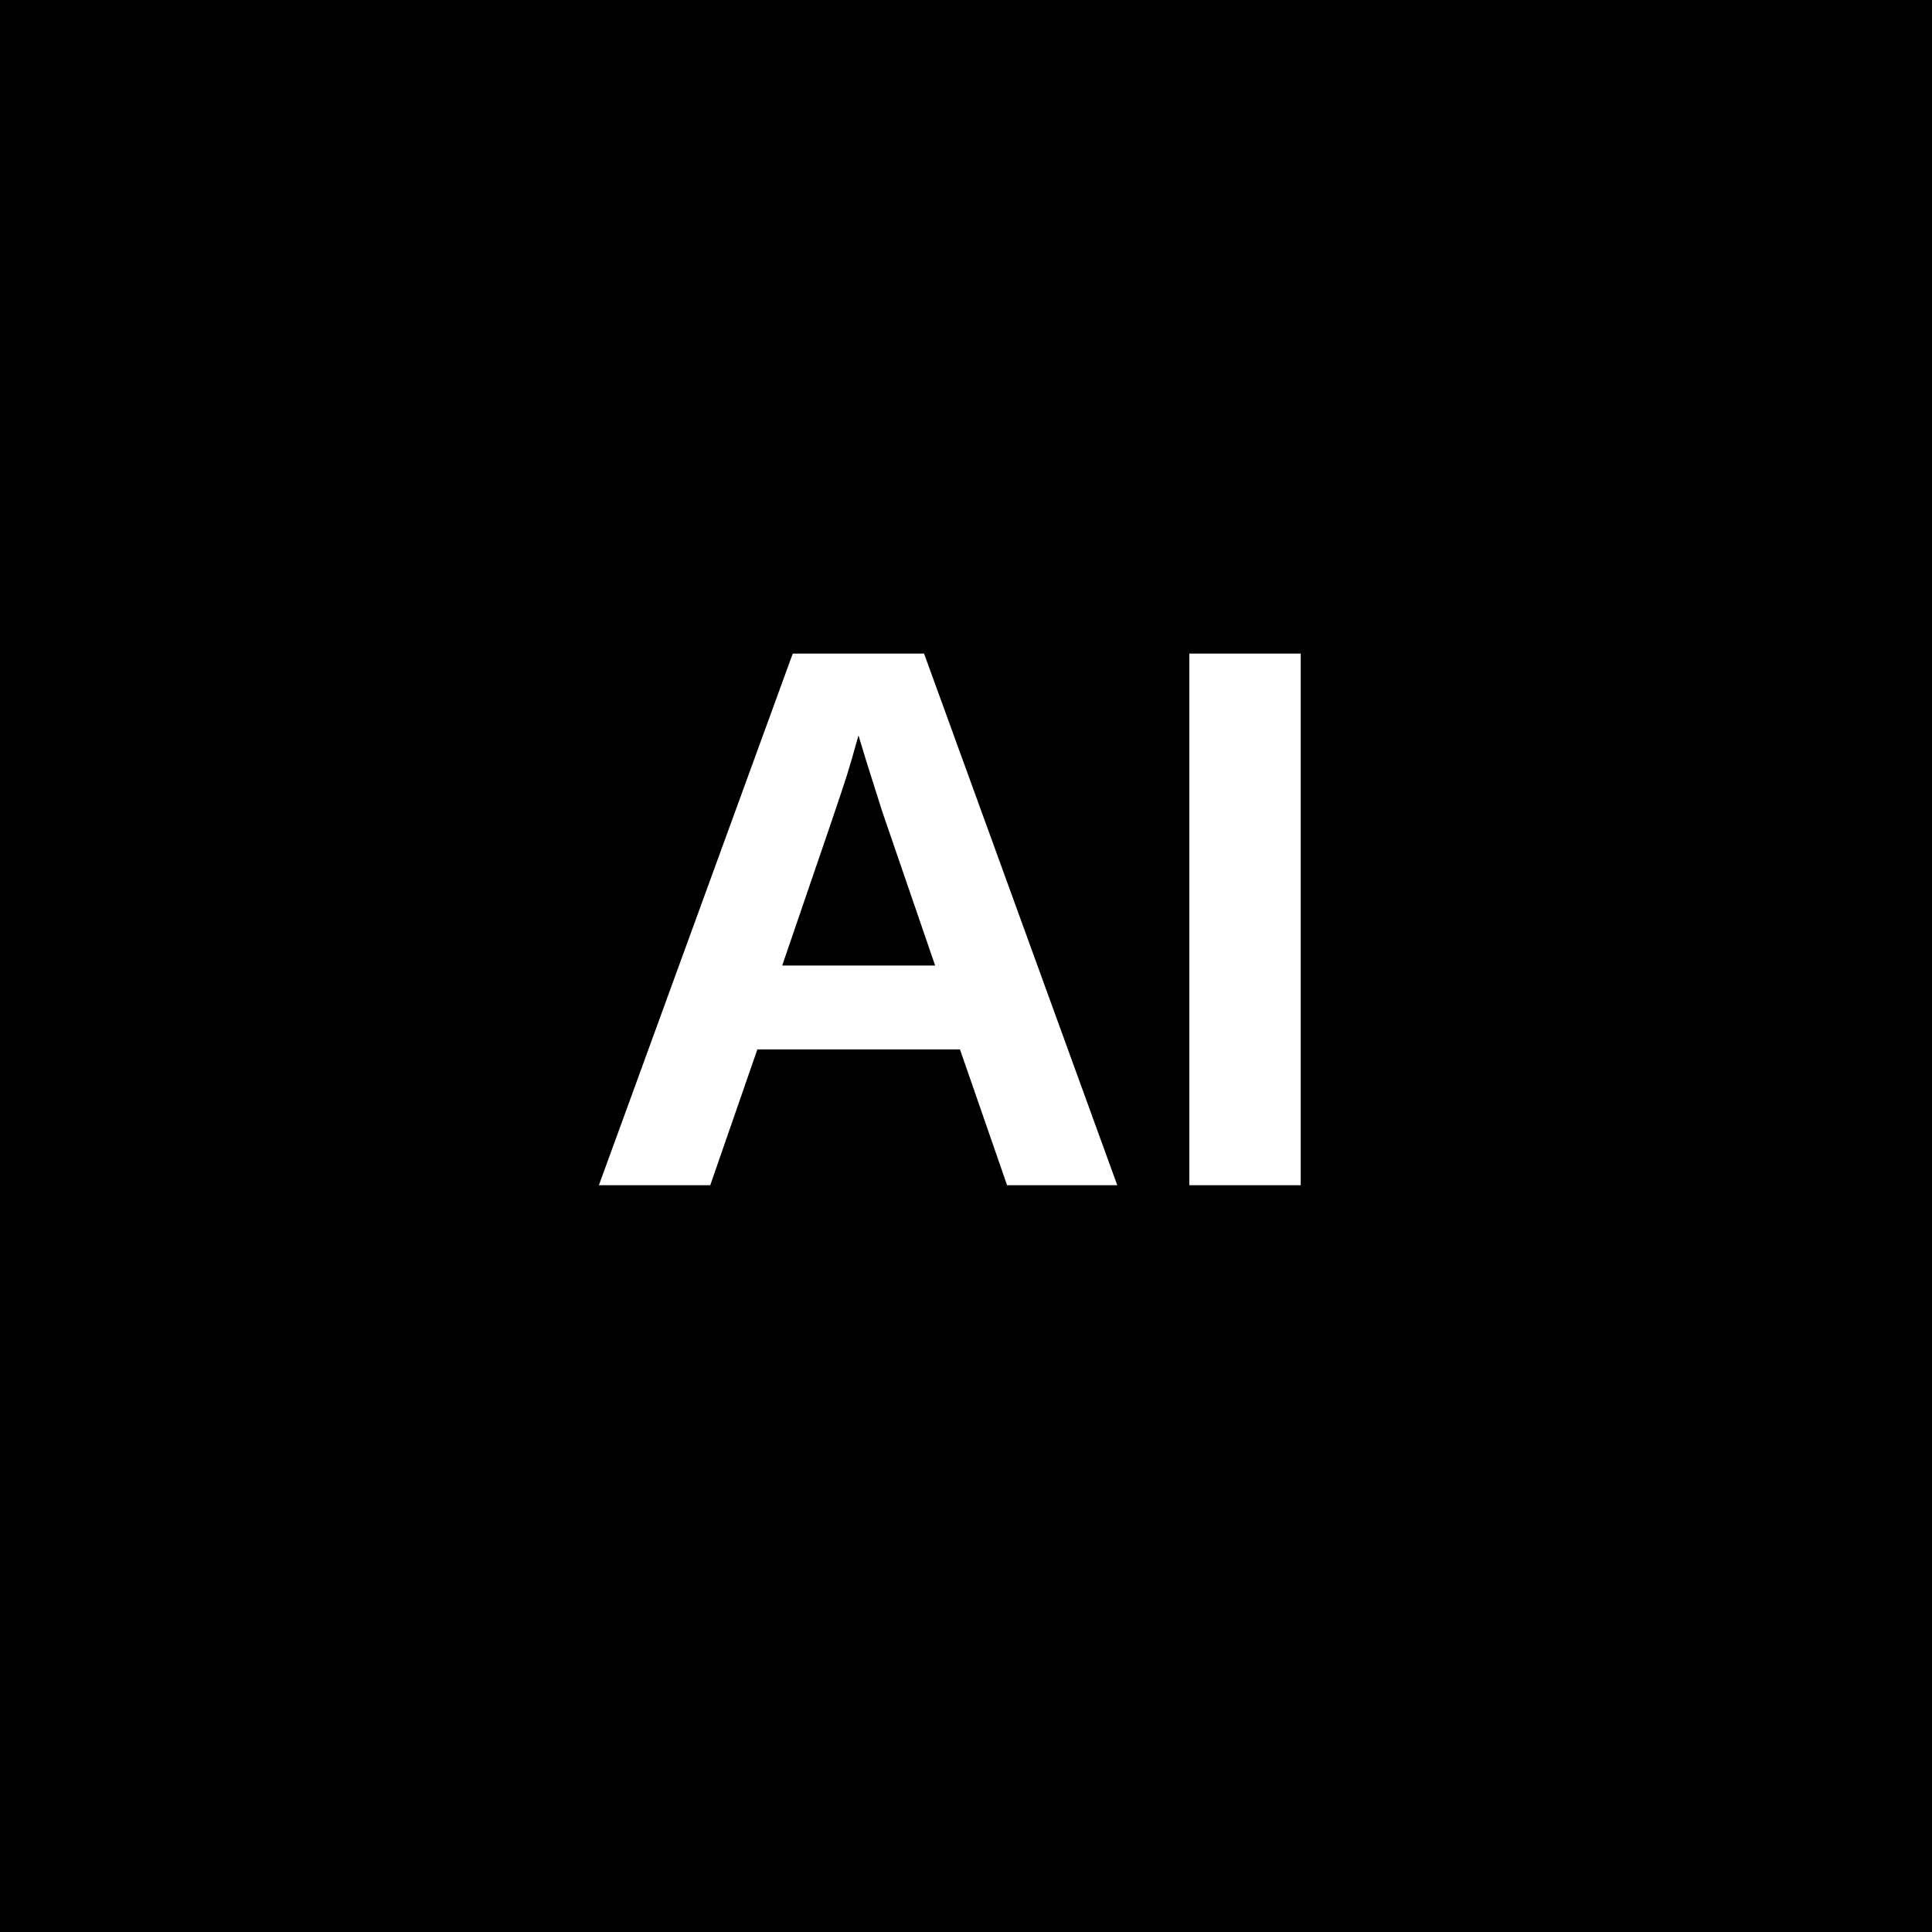
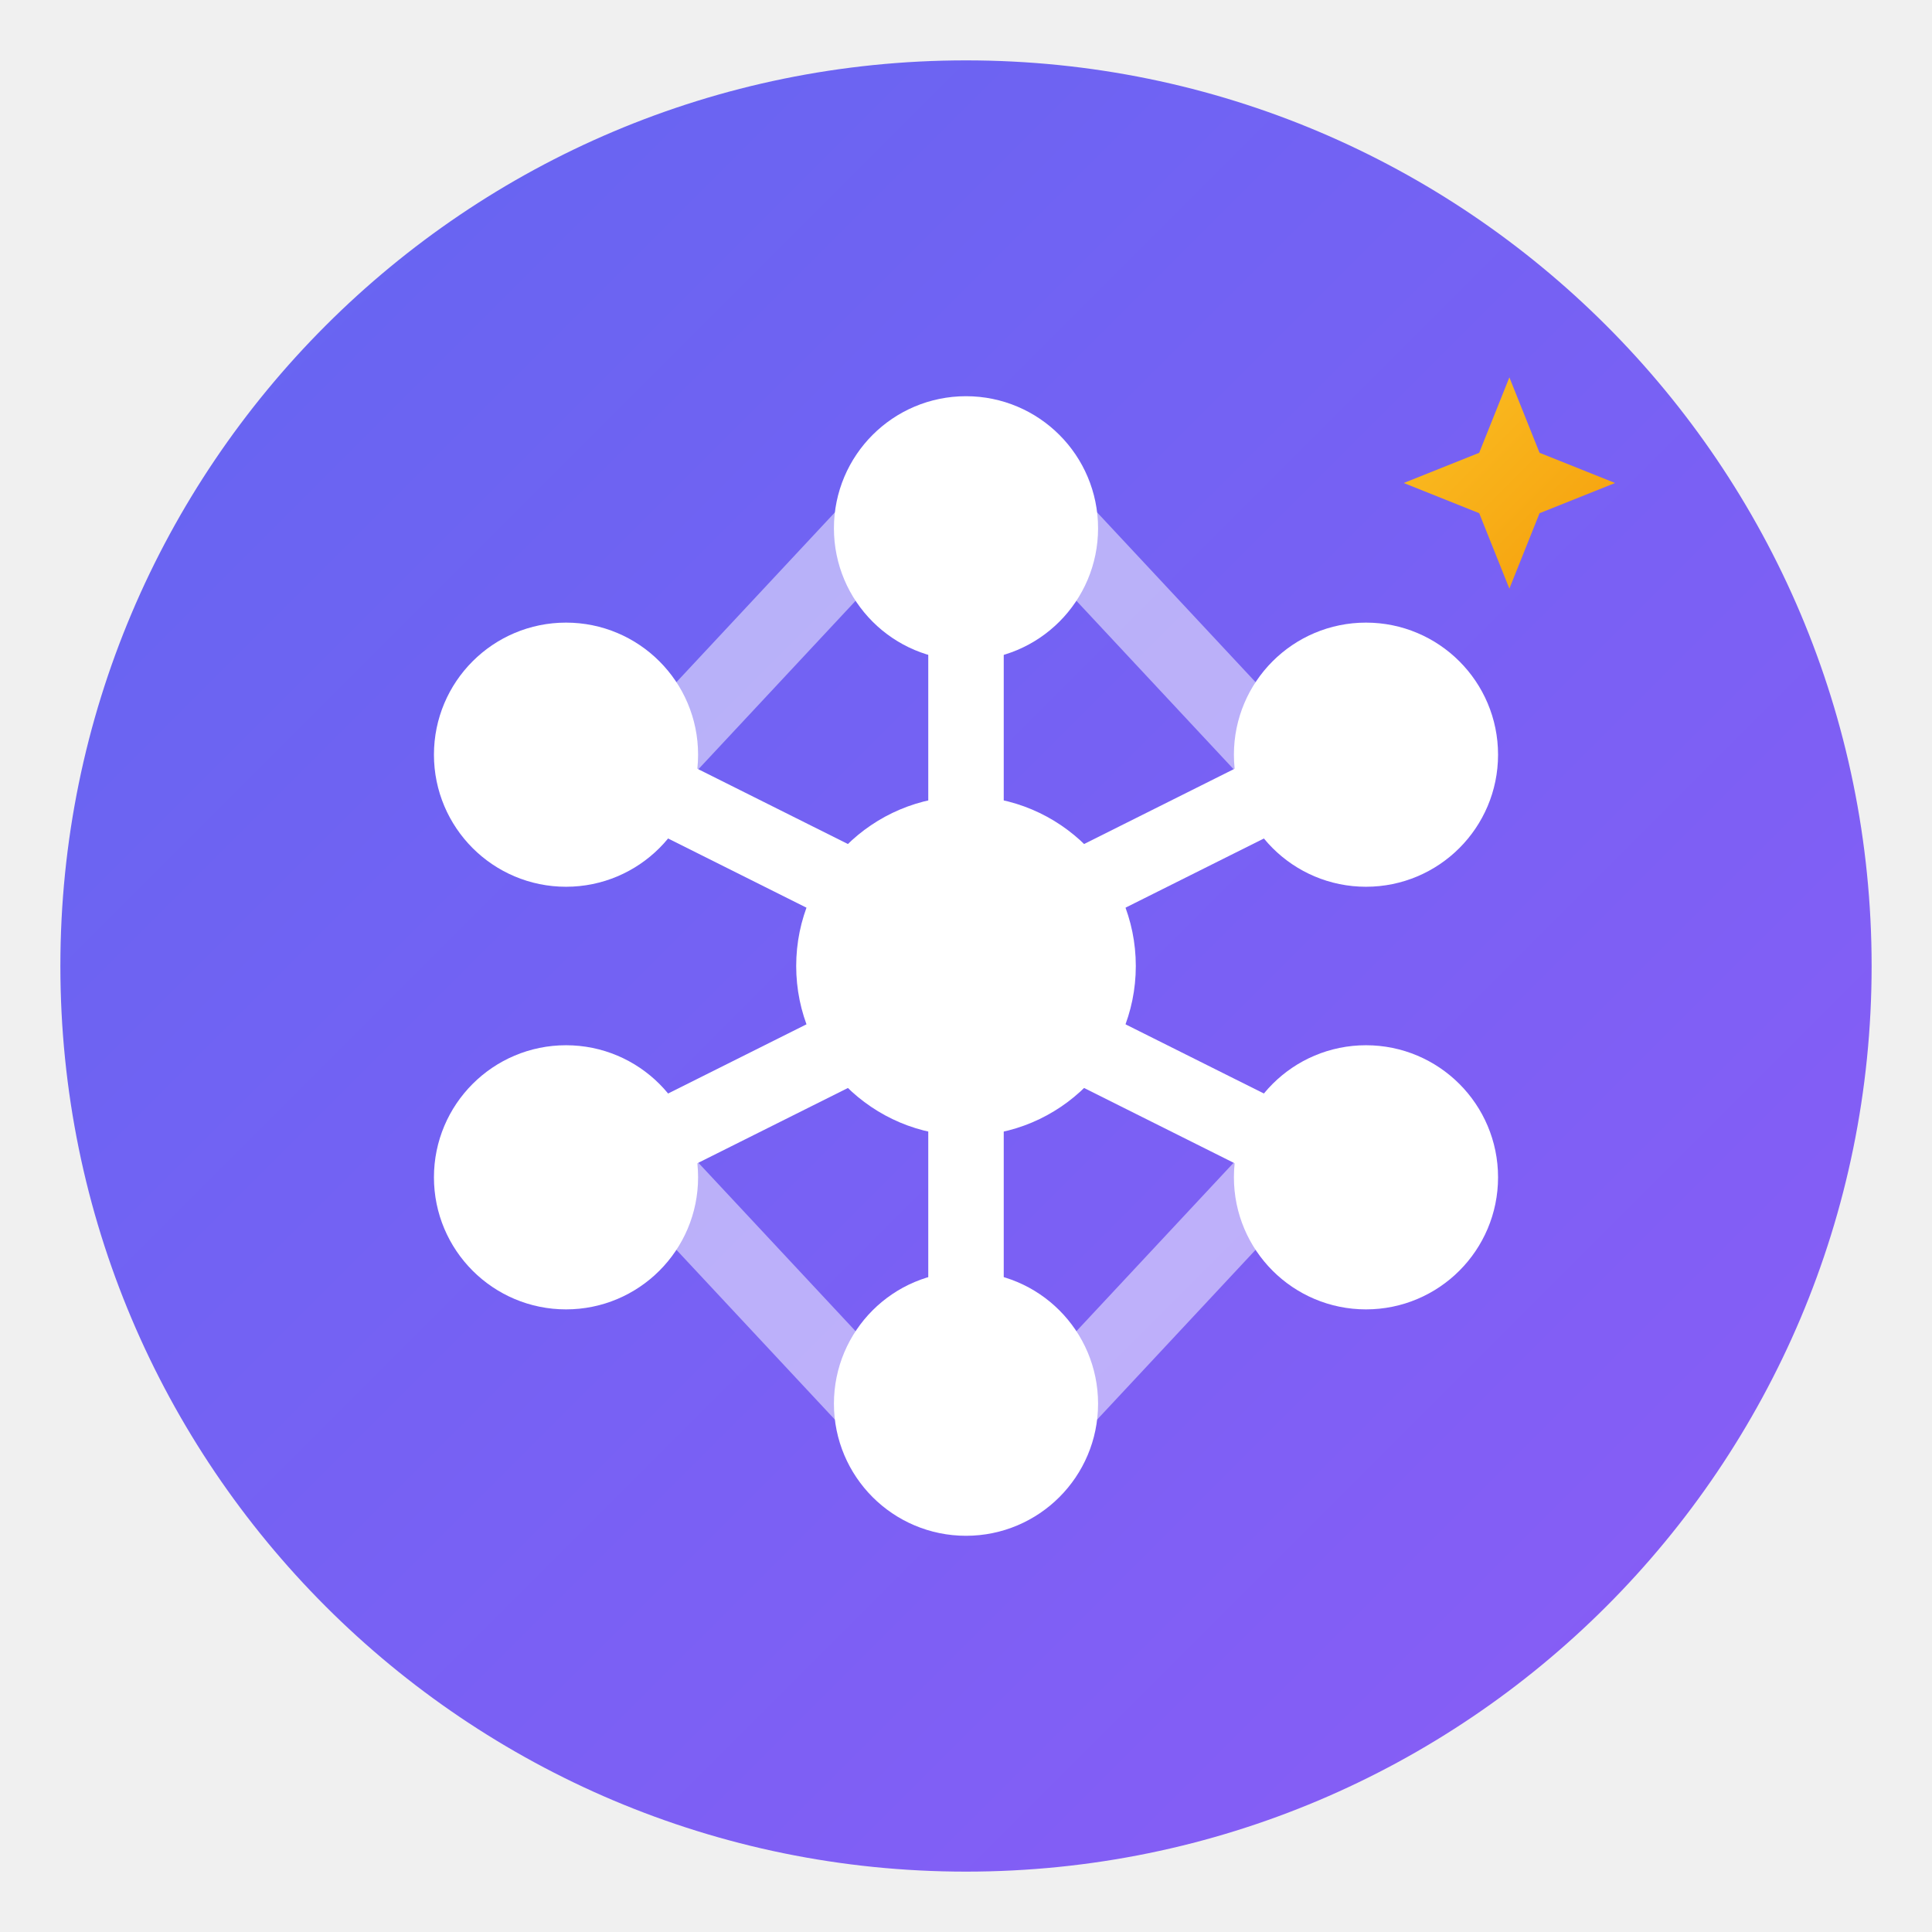
- <svg xmlns="http://www.w3.org/2000/svg" width="180" height="180">
-   <rect width="180" height="180" fill="#000000" />
-   <text x="50%" y="50%" dominant-baseline="middle" text-anchor="middle" font-family="Arial, sans-serif" font-size="72" font-weight="bold" fill="#ffffff">AI</text>
+ <svg xmlns="http://www.w3.org/2000/svg" width="180" height="180" viewBox="0 0 512 512">
+   <defs>
+     <linearGradient id="bgGradient" x1="0%" y1="0%" x2="100%" y2="100%">
+       <stop offset="0%" style="stop-color:#6366f1" />
+       <stop offset="100%" style="stop-color:#8b5cf6" />
+     </linearGradient>
+     <linearGradient id="sparkGradient" x1="0%" y1="0%" x2="100%" y2="100%">
+       <stop offset="0%" style="stop-color:#fbbf24" />
+       <stop offset="100%" style="stop-color:#f59e0b" />
+     </linearGradient>
+   </defs>
+   <circle cx="256" cy="256" r="240" fill="url(#bgGradient)" />
+   <g fill="none" stroke="#ffffff" stroke-width="20" stroke-linecap="round" stroke-linejoin="round">
+     <circle cx="256" cy="256" r="35" fill="#ffffff" />
+     <circle cx="256" cy="140" r="25" fill="#ffffff" />
+     <line x1="256" y1="221" x2="256" y2="165" />
+     <circle cx="256" cy="372" r="25" fill="#ffffff" />
+     <line x1="256" y1="291" x2="256" y2="347" />
+     <circle cx="150" cy="200" r="25" fill="#ffffff" />
+     <line x1="225" y1="235" x2="175" y2="210" />
+     <circle cx="150" cy="312" r="25" fill="#ffffff" />
+     <line x1="225" y1="277" x2="175" y2="302" />
+     <circle cx="362" cy="200" r="25" fill="#ffffff" />
+     <line x1="287" y1="235" x2="337" y2="210" />
+     <circle cx="362" cy="312" r="25" fill="#ffffff" />
+     <line x1="287" y1="277" x2="337" y2="302" />
+     <line x1="175" y1="200" x2="231" y2="140" stroke-opacity="0.5" />
+     <line x1="337" y1="200" x2="281" y2="140" stroke-opacity="0.5" />
+     <line x1="175" y1="312" x2="231" y2="372" stroke-opacity="0.5" />
+     <line x1="337" y1="312" x2="281" y2="372" stroke-opacity="0.5" />
+   </g>
+   <g fill="url(#sparkGradient)">
+     <path d="M400 100 L408 120 L428 128 L408 136 L400 156 L392 136 L372 128 L392 120 Z" />
+   </g>
</svg>
